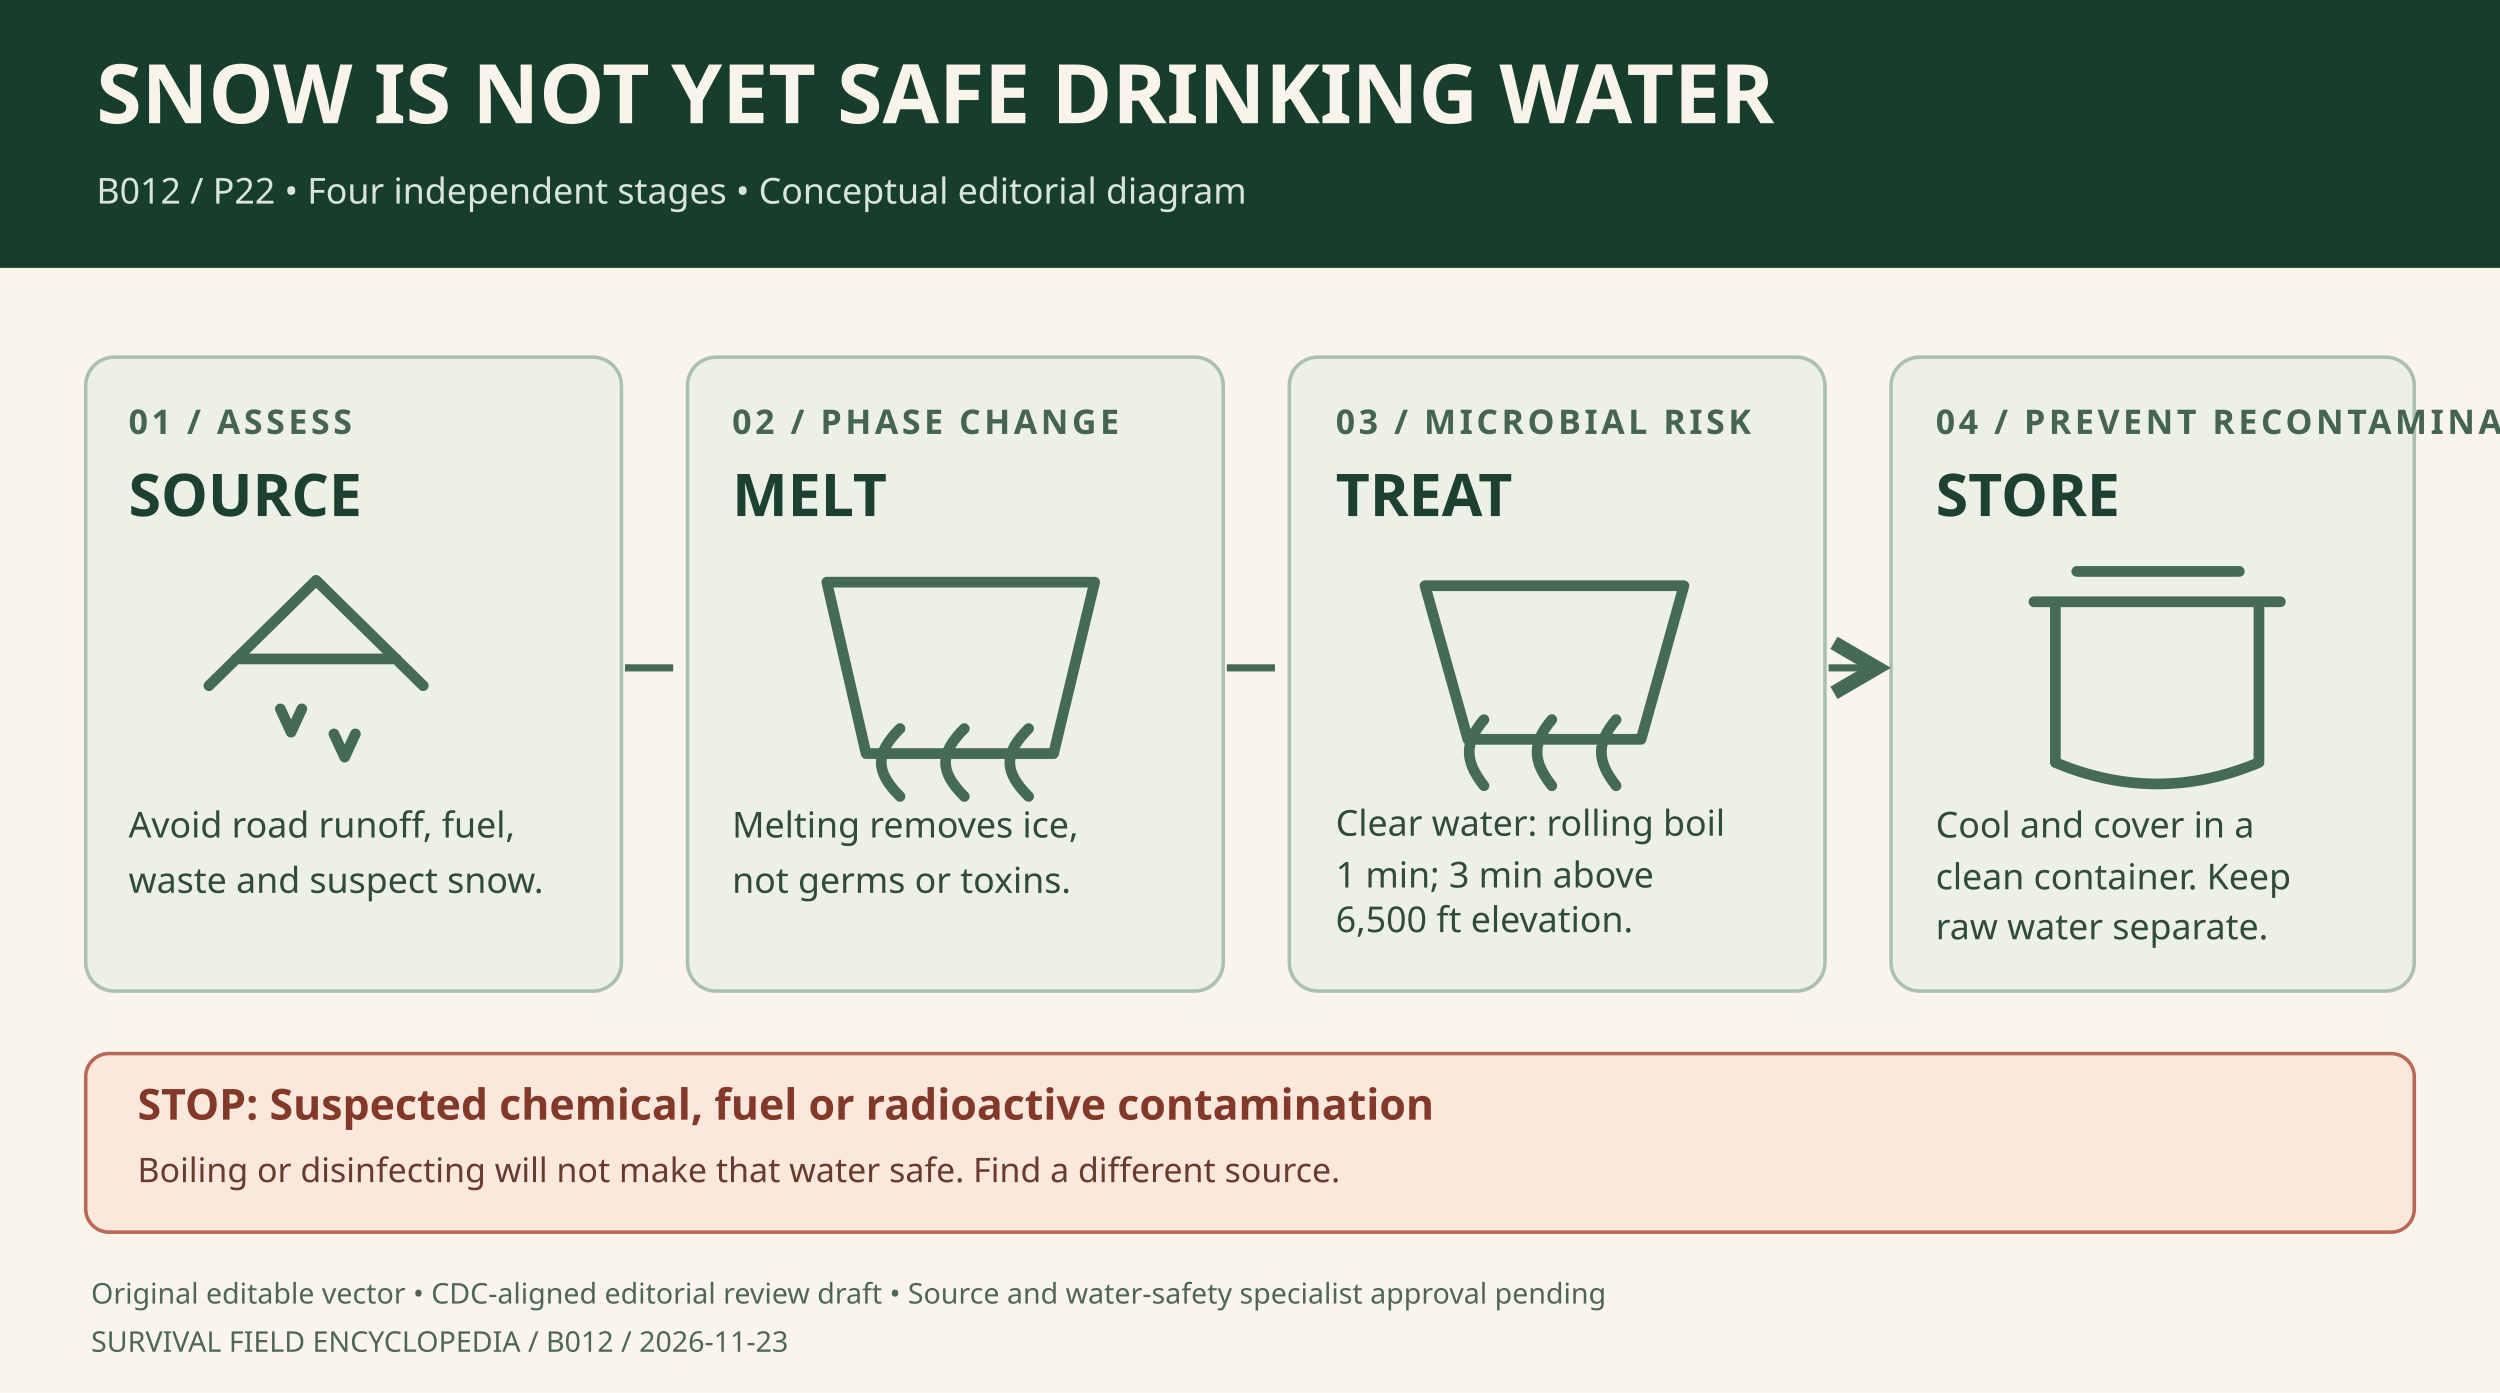
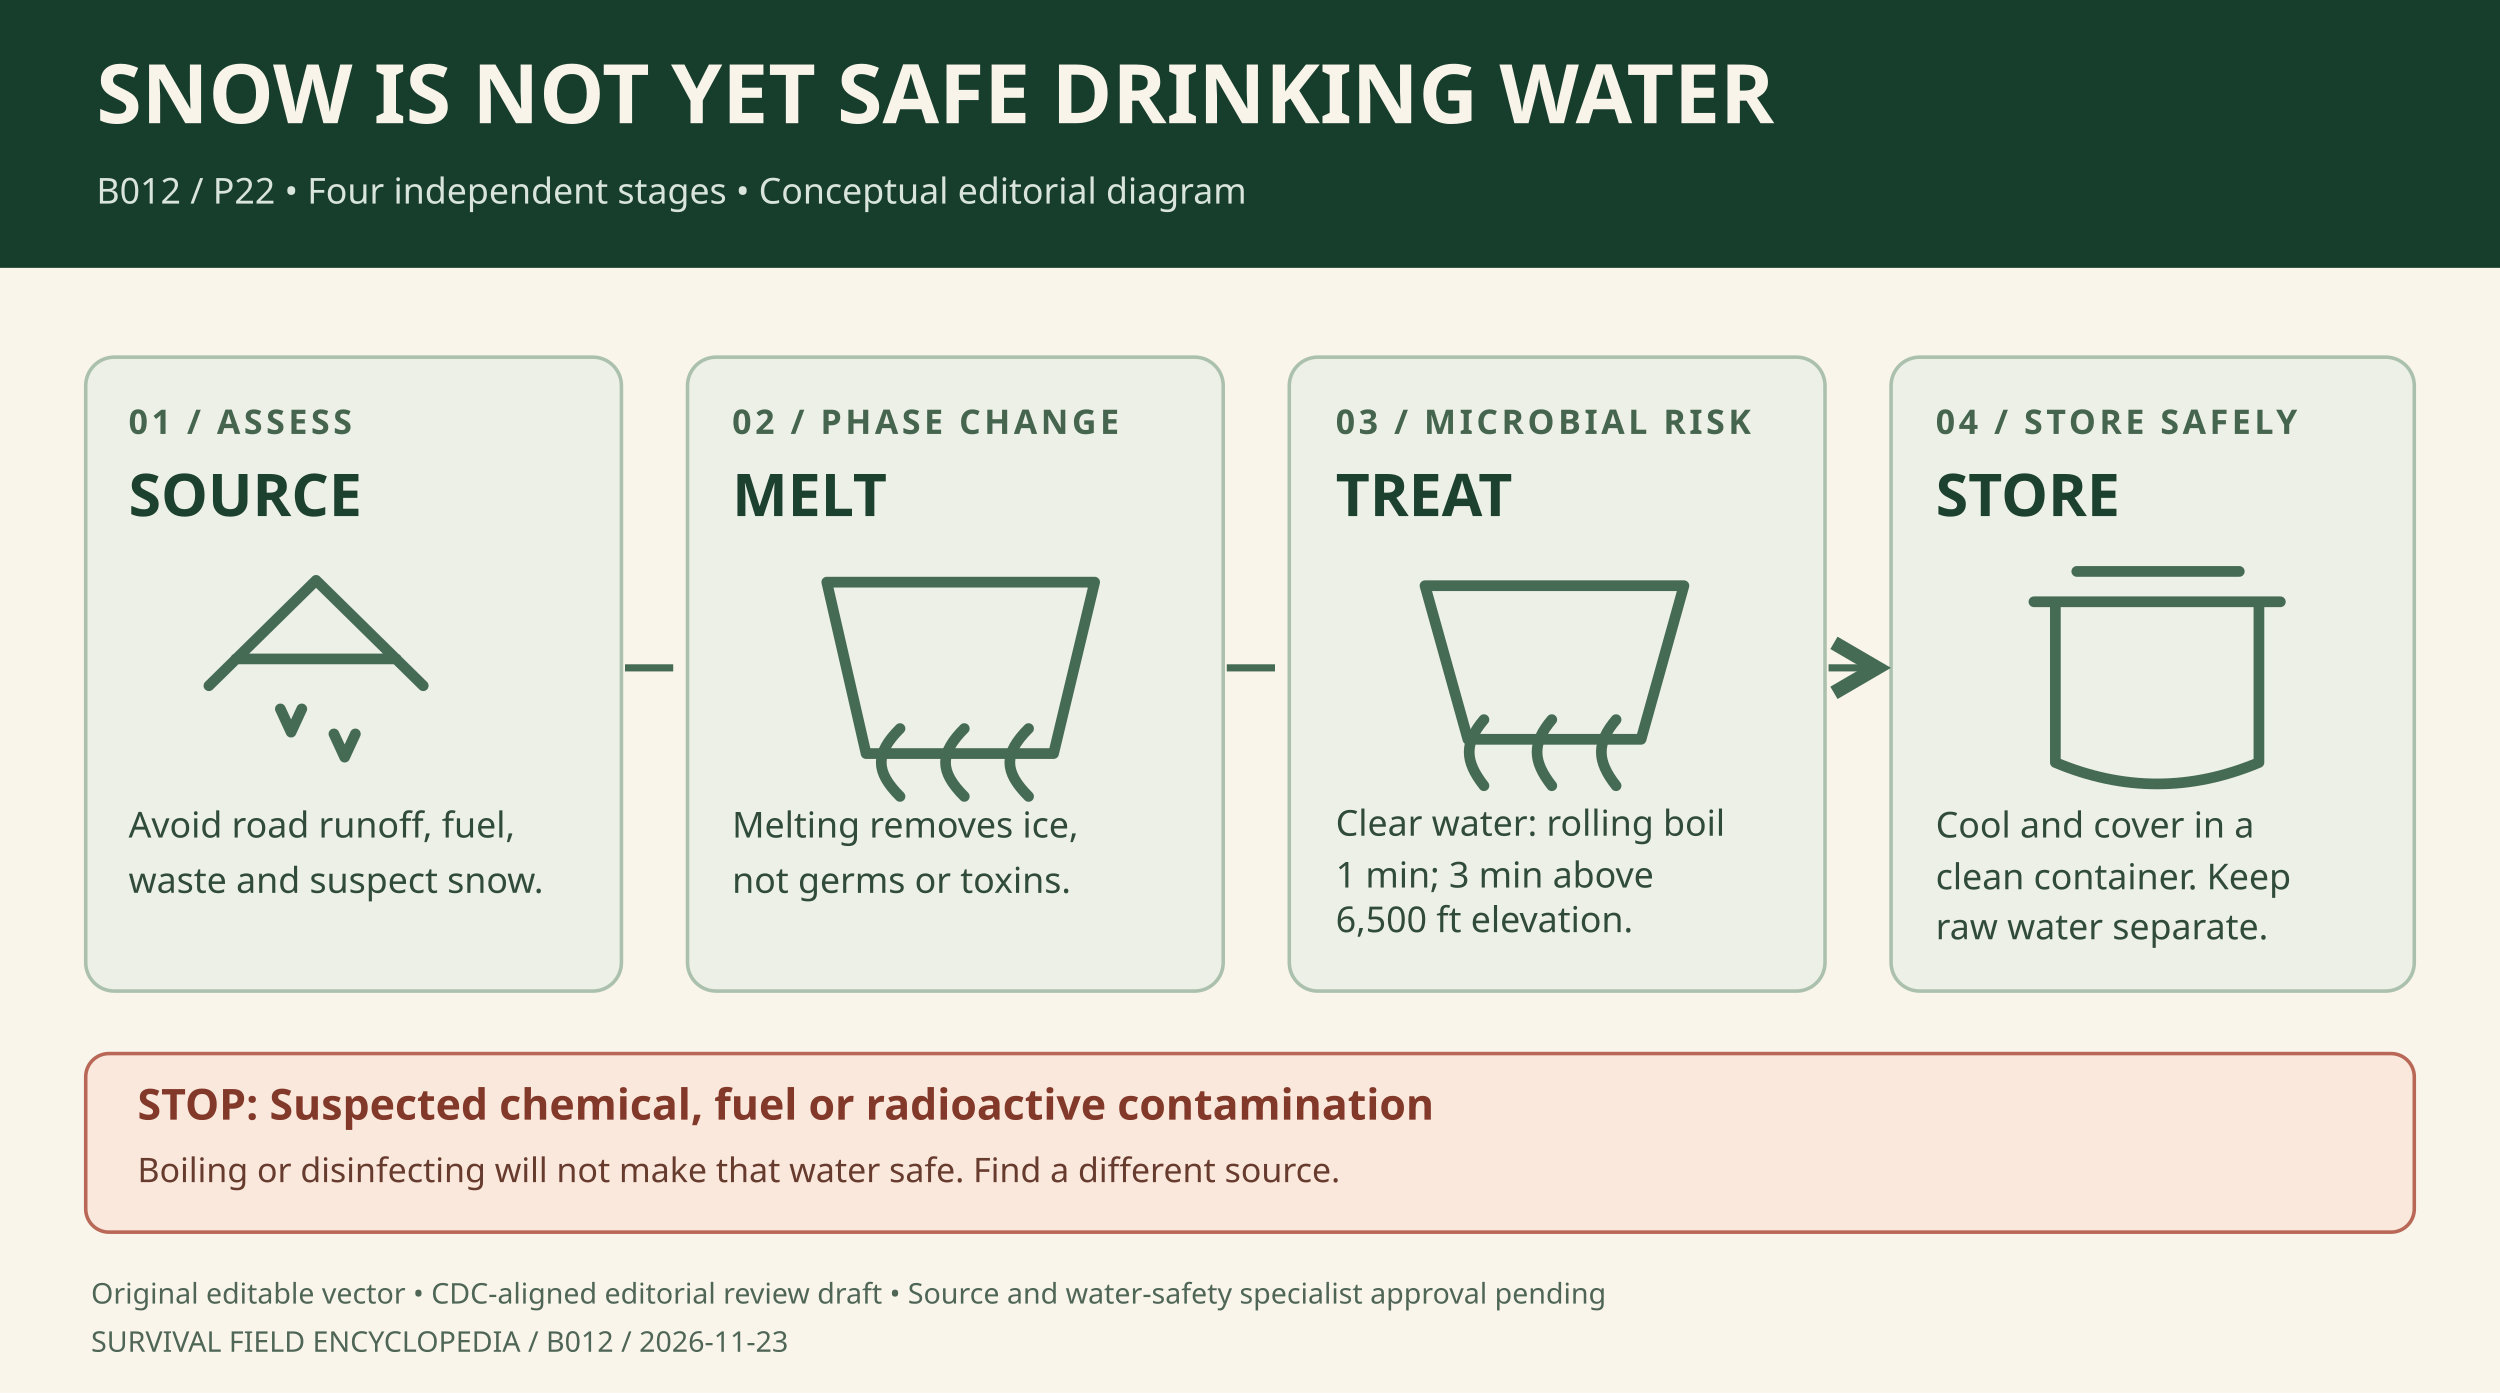
<svg xmlns="http://www.w3.org/2000/svg" viewBox="0 0 1400 780" role="img" aria-labelledby="title desc">
  <defs>
    <style>
      .h{font:700 46px system-ui,sans-serif;fill:#f8f4e9}
      .sub{font:20px system-ui,sans-serif;fill:#d8e4dc}
      .num{font:700 19px system-ui,sans-serif;fill:#46654e;letter-spacing:2px}
      .topic{font:700 33px system-ui,sans-serif;fill:#1d412f}
      .body{font:20px system-ui,sans-serif;fill:#314b3a}
      .caution{font:700 24px system-ui,sans-serif;fill:#83392a}
      .caution2{font:19px system-ui,sans-serif;fill:#673c2e}
      .footer{font:16px system-ui,sans-serif;fill:#4f6657}
      .line{stroke:#466b54;stroke-width:6;fill:none;stroke-linecap:round;stroke-linejoin:round}
    </style>
    <marker id="ar" markerWidth="9" markerHeight="9" refX="7" refY="4.5" orient="auto">
      <path d="M1 1 L7 4.5 L1 8" fill="none" stroke="#466b54" stroke-width="2" />
    </marker>
  </defs>
  <rect width="1400" height="780" fill="#f9f5eb" />
  <rect width="1400" height="150" fill="#173d2c" />
  <text class="h" x="54" y="69">SNOW IS NOT YET SAFE DRINKING WATER</text>
  <text class="sub" x="54" y="114">B012 / P22 • Four independent stages • Conceptual editorial diagram</text>
  <g>
    <rect x="48" y="200" rx="16" width="300" height="355" fill="#ecf0e7" stroke="#abc1ad" stroke-width="2" />
    <rect x="385" y="200" rx="16" width="300" height="355" fill="#ecf0e7" stroke="#abc1ad" stroke-width="2" />
    <rect x="722" y="200" rx="16" width="300" height="355" fill="#ecf0e7" stroke="#abc1ad" stroke-width="2" />
    <rect x="1059" y="200" rx="16" width="293" height="355" fill="#ecf0e7" stroke="#abc1ad" stroke-width="2" />
    <path d="M350 374 H377 M687 374 H714 M1024 374 H1051" stroke="#466b54" stroke-width="4" marker-end="url(#ar)" />
  </g>
  <text class="num" x="72" y="243">01 / ASSESS</text>
  <text class="topic" x="72" y="289">SOURCE</text>
  <path class="line" d="M117 384 L177 325 L237 384 M132 369 H222 M157 397 L163 410 L169 397 M187 411 L193 424 L199 411" />
  <text class="body" x="72" y="469">Avoid road runoff, fuel,</text>
  <text class="body" x="72" y="500">waste and suspect snow.</text>
  <text class="num" x="410" y="243">02 / PHASE CHANGE</text>
  <text class="topic" x="410" y="289">MELT</text>
  <path d="M463 326 H613 L590 422 H485 Z" class="line" />
  <path d="M504 446 C490 432 490 422 504 408 M540 446 C526 432 526 422 540 408 M576 446 C562 432 562 422 576 408" class="line" stroke-width="4" />
  <text class="body" x="410" y="469">Melting removes ice,</text>
  <text class="body" x="410" y="500">not germs or toxins.</text>
  <text class="num" x="748" y="243">03 / MICROBIAL RISK</text>
  <text class="topic" x="748" y="289">TREAT</text>
  <path d="M798 328 H943 L919 414 H822 Z M811 328 H931" class="line" />
  <path d="M831 440 C820 426 820 416 831 403 M869 440 C858 426 858 416 869 403 M905 440 C894 426 894 416 905 403" class="line" stroke-width="4" />
  <text class="body" x="748" y="468">Clear water: rolling boil</text>
  <text class="body" x="748" y="497">1 min; 3 min above</text>
  <text class="body" x="748" y="522">6,500 ft elevation.</text>
-   <text class="num" x="1084" y="243">04 / PREVENT RECONTAMINATION</text>
+   <text class="num" x="1084" y="243">04 / STORE SAFELY</text>
  <text class="topic" x="1084" y="289">STORE</text>
  <path class="line" d="M1139 337 H1277 M1151 337 V427 Q1208 451 1265 427 V337 M1163 320 H1254" />
  <text class="body" x="1084" y="469">Cool and cover in a</text>
  <text class="body" x="1084" y="498">clean container. Keep</text>
  <text class="body" x="1084" y="526">raw water separate.</text>
  <rect x="48" y="590" rx="13" width="1304" height="100" fill="#fae8dc" stroke="#b96756" stroke-width="2" />
  <text class="caution" x="77" y="627">STOP: Suspected chemical, fuel or radioactive contamination</text>
  <text class="caution2" x="77" y="662">Boiling or disinfecting will not make that water safe. Find a different source.</text>
  <text class="footer" x="51" y="730">Original editable vector • CDC-aligned editorial review draft • Source and water-safety specialist approval pending</text>
  <text class="footer" x="51" y="757">SURVIVAL FIELD ENCYCLOPEDIA / B012 / 2026-11-23</text>
</svg>
